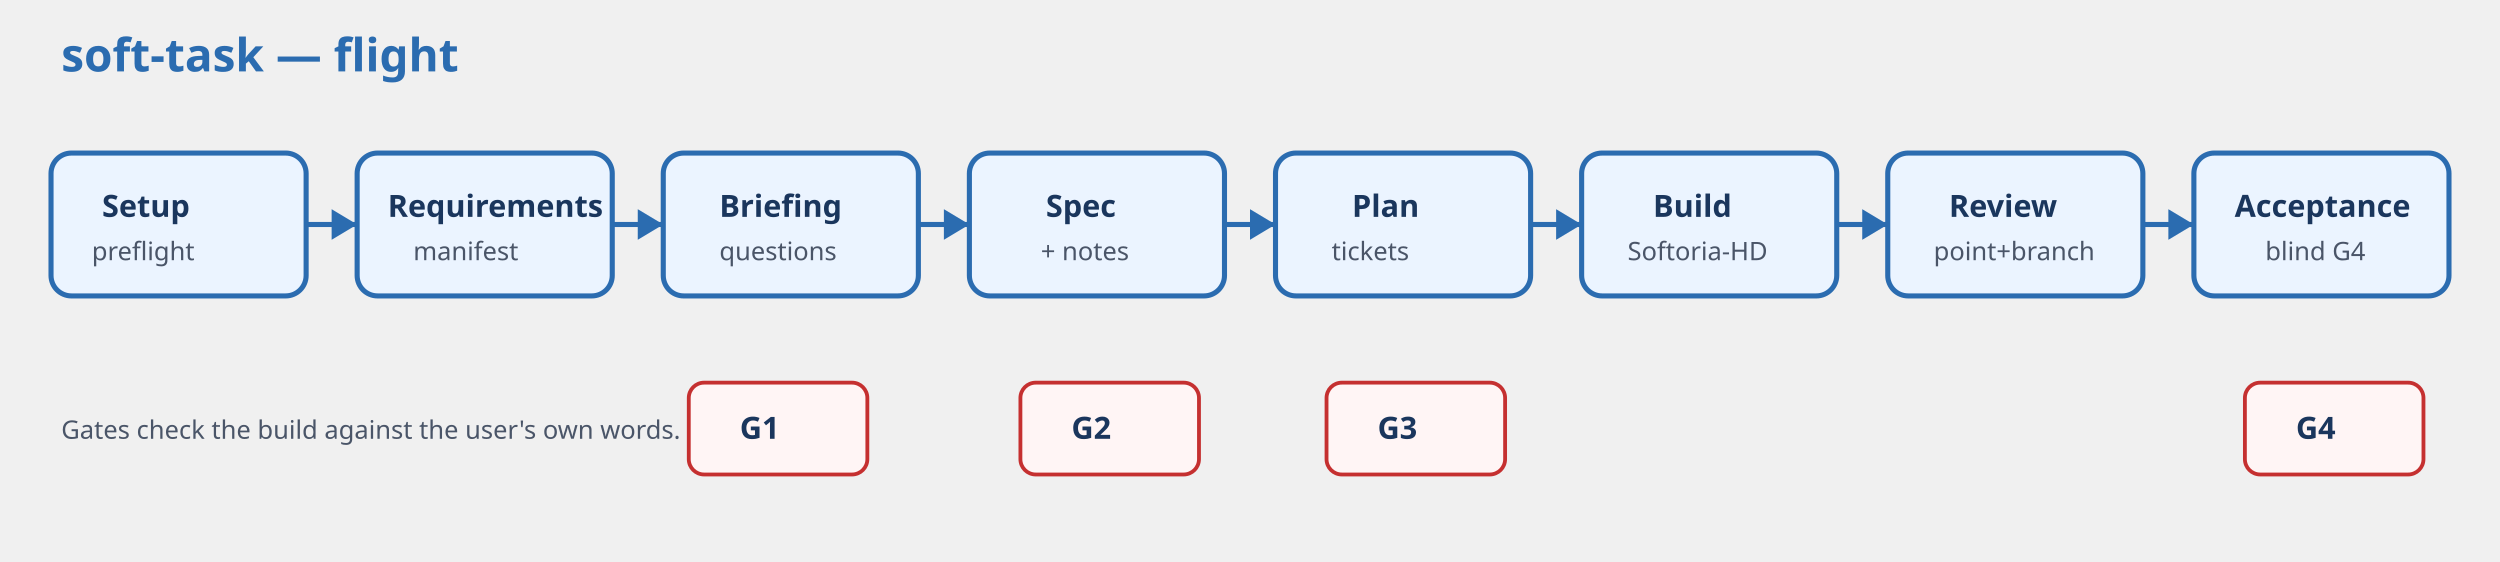
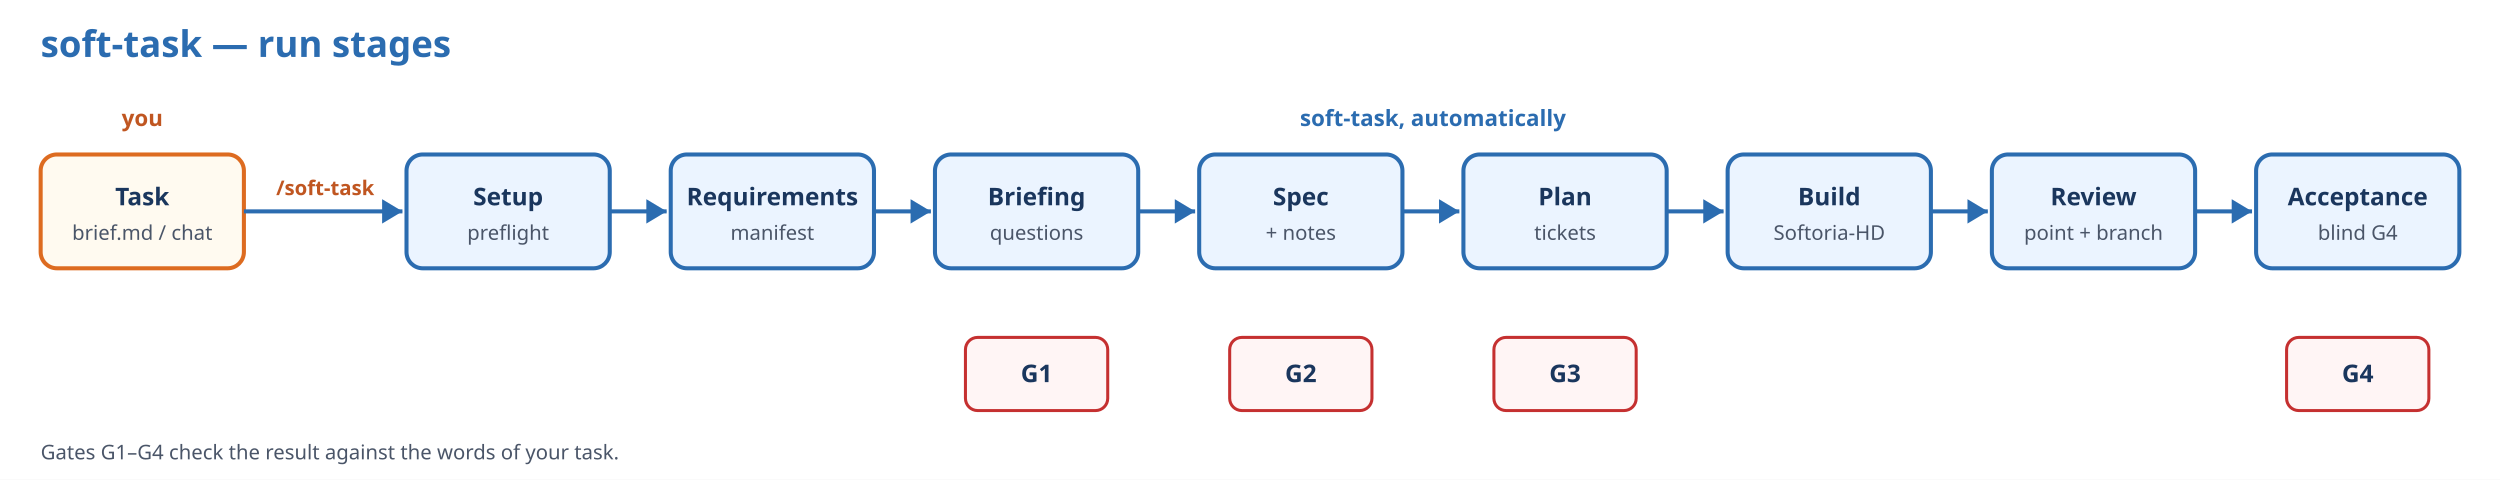
- <svg xmlns="http://www.w3.org/2000/svg" width="980" height="220" viewBox="0 0 980 220" role="img" aria-label="soft-task flow">
+ <svg xmlns="http://www.w3.org/2000/svg" width="1230" height="236" viewBox="0 0 1230 236" role="img" aria-label="soft-task run stages">
  <defs>
    <marker id="m" markerWidth="7" markerHeight="7" refX="5" refY="3" orient="auto">
      <path d="M0,0 L5,3 L0,6 Z" fill="#2B6CB0" />
    </marker>
  </defs>
-   <text x="24" y="28" font-family="ui-sans-serif, system-ui, sans-serif" font-size="18" font-weight="700" fill="#2B6CB0">soft-task — flight</text>
-   <rect x="20" y="60" width="100" height="56" rx="8" fill="#EBF4FF" stroke="#2B6CB0" stroke-width="2" />
-   <text x="40" y="85" font-family="ui-sans-serif, system-ui, sans-serif" font-size="12" font-weight="600" fill="#1A365D">Setup</text>
-   <text x="36" y="102" font-family="ui-sans-serif, system-ui, sans-serif" font-size="10" fill="#4A5568">preflight</text>
-   <path d="M120 88 H140" stroke="#2B6CB0" stroke-width="2" fill="none" marker-end="url(#m)" />
-   <rect x="140" y="60" width="100" height="56" rx="8" fill="#EBF4FF" stroke="#2B6CB0" stroke-width="2" />
-   <text x="152" y="85" font-family="ui-sans-serif, system-ui, sans-serif" font-size="12" font-weight="600" fill="#1A365D">Requirements</text>
-   <text x="162" y="102" font-family="ui-sans-serif, system-ui, sans-serif" font-size="10" fill="#4A5568">manifest</text>
-   <path d="M240 88 H260" stroke="#2B6CB0" stroke-width="2" fill="none" marker-end="url(#m)" />
-   <rect x="260" y="60" width="100" height="56" rx="8" fill="#EBF4FF" stroke="#2B6CB0" stroke-width="2" />
-   <text x="282" y="85" font-family="ui-sans-serif, system-ui, sans-serif" font-size="12" font-weight="600" fill="#1A365D">Briefing</text>
-   <text x="282" y="102" font-family="ui-sans-serif, system-ui, sans-serif" font-size="10" fill="#4A5568">questions</text>
-   <path d="M360 88 H380" stroke="#2B6CB0" stroke-width="2" fill="none" marker-end="url(#m)" />
-   <rect x="380" y="60" width="100" height="56" rx="8" fill="#EBF4FF" stroke="#2B6CB0" stroke-width="2" />
-   <text x="410" y="85" font-family="ui-sans-serif, system-ui, sans-serif" font-size="12" font-weight="600" fill="#1A365D">Spec</text>
-   <text x="408" y="102" font-family="ui-sans-serif, system-ui, sans-serif" font-size="10" fill="#4A5568">+ notes</text>
-   <path d="M480 88 H500" stroke="#2B6CB0" stroke-width="2" fill="none" marker-end="url(#m)" />
-   <rect x="500" y="60" width="100" height="56" rx="8" fill="#EBF4FF" stroke="#2B6CB0" stroke-width="2" />
-   <text x="530" y="85" font-family="ui-sans-serif, system-ui, sans-serif" font-size="12" font-weight="600" fill="#1A365D">Plan</text>
-   <text x="522" y="102" font-family="ui-sans-serif, system-ui, sans-serif" font-size="10" fill="#4A5568">tickets</text>
-   <path d="M600 88 H620" stroke="#2B6CB0" stroke-width="2" fill="none" marker-end="url(#m)" />
-   <rect x="620" y="60" width="100" height="56" rx="8" fill="#EBF4FF" stroke="#2B6CB0" stroke-width="2" />
-   <text x="648" y="85" font-family="ui-sans-serif, system-ui, sans-serif" font-size="12" font-weight="600" fill="#1A365D">Build</text>
-   <text x="638" y="102" font-family="ui-sans-serif, system-ui, sans-serif" font-size="10" fill="#4A5568">Softoria-HD</text>
-   <path d="M720 88 H740" stroke="#2B6CB0" stroke-width="2" fill="none" marker-end="url(#m)" />
-   <rect x="740" y="60" width="100" height="56" rx="8" fill="#EBF4FF" stroke="#2B6CB0" stroke-width="2" />
-   <text x="764" y="85" font-family="ui-sans-serif, system-ui, sans-serif" font-size="12" font-weight="600" fill="#1A365D">Review</text>
-   <text x="758" y="102" font-family="ui-sans-serif, system-ui, sans-serif" font-size="10" fill="#4A5568">point+branch</text>
-   <path d="M840 88 H860" stroke="#2B6CB0" stroke-width="2" fill="none" marker-end="url(#m)" />
-   <rect x="860" y="60" width="100" height="56" rx="8" fill="#EBF4FF" stroke="#2B6CB0" stroke-width="2" />
-   <text x="876" y="85" font-family="ui-sans-serif, system-ui, sans-serif" font-size="12" font-weight="600" fill="#1A365D">Acceptance</text>
-   <text x="888" y="102" font-family="ui-sans-serif, system-ui, sans-serif" font-size="10" fill="#4A5568">blind G4</text>
-   <rect x="270" y="150" width="70" height="36" rx="6" fill="#FFF5F5" stroke="#C53030" stroke-width="1.5" />
-   <text x="290" y="172" font-family="ui-sans-serif, system-ui, sans-serif" font-size="12" font-weight="600" fill="#1A365D">G1</text>
-   <rect x="400" y="150" width="70" height="36" rx="6" fill="#FFF5F5" stroke="#C53030" stroke-width="1.5" />
-   <text x="420" y="172" font-family="ui-sans-serif, system-ui, sans-serif" font-size="12" font-weight="600" fill="#1A365D">G2</text>
-   <rect x="520" y="150" width="70" height="36" rx="6" fill="#FFF5F5" stroke="#C53030" stroke-width="1.5" />
-   <text x="540" y="172" font-family="ui-sans-serif, system-ui, sans-serif" font-size="12" font-weight="600" fill="#1A365D">G3</text>
-   <rect x="880" y="150" width="70" height="36" rx="6" fill="#FFF5F5" stroke="#C53030" stroke-width="1.5" />
-   <text x="900" y="172" font-family="ui-sans-serif, system-ui, sans-serif" font-size="12" font-weight="600" fill="#1A365D">G4</text>
-   <text x="24" y="172" font-family="ui-sans-serif, system-ui, sans-serif" font-size="10" fill="#4A5568">Gates check the build against the user's own words.</text>
+   <rect x="0" y="0" width="1230" height="236" fill="#FFFFFF" />
+   <text x="20" y="28" font-family="ui-sans-serif, system-ui, sans-serif" font-size="18" font-weight="700" fill="#2B6CB0">soft-task — run stages</text>
+   <text x="70" y="62" text-anchor="middle" font-family="ui-sans-serif, system-ui, sans-serif" font-size="11" font-weight="600" fill="#C05621">you</text>
+   <text x="705" y="62" text-anchor="middle" font-family="ui-sans-serif, system-ui, sans-serif" font-size="11" font-weight="600" fill="#2B6CB0">soft-task, automatically</text>
+   <rect x="20" y="76" width="100" height="56" rx="8" fill="#FFFAF0" stroke="#DD6B20" stroke-width="2" />
+   <text x="70" y="101" text-anchor="middle" font-family="ui-sans-serif, system-ui, sans-serif" font-size="12" font-weight="600" fill="#1A365D">Task</text>
+   <text x="70" y="118" text-anchor="middle" font-family="ui-sans-serif, system-ui, sans-serif" font-size="10" fill="#4A5568">brief.md / chat</text>
+   <path d="M120 104 H198" stroke="#2B6CB0" stroke-width="2" fill="none" marker-end="url(#m)" />
+   <text x="160" y="96" text-anchor="middle" font-family="ui-sans-serif, system-ui, sans-serif" font-size="10" font-weight="600" fill="#C05621">/soft-task</text>
+   <rect x="200" y="76" width="100" height="56" rx="8" fill="#EBF4FF" stroke="#2B6CB0" stroke-width="2" />
+   <text x="250" y="101" text-anchor="middle" font-family="ui-sans-serif, system-ui, sans-serif" font-size="12" font-weight="600" fill="#1A365D">Setup</text>
+   <text x="250" y="118" text-anchor="middle" font-family="ui-sans-serif, system-ui, sans-serif" font-size="10" fill="#4A5568">preflight</text>
+   <path d="M300 104 H328" stroke="#2B6CB0" stroke-width="2" fill="none" marker-end="url(#m)" />
+   <rect x="330" y="76" width="100" height="56" rx="8" fill="#EBF4FF" stroke="#2B6CB0" stroke-width="2" />
+   <text x="380" y="101" text-anchor="middle" font-family="ui-sans-serif, system-ui, sans-serif" font-size="12" font-weight="600" fill="#1A365D">Requirements</text>
+   <text x="380" y="118" text-anchor="middle" font-family="ui-sans-serif, system-ui, sans-serif" font-size="10" fill="#4A5568">manifest</text>
+   <path d="M430 104 H458" stroke="#2B6CB0" stroke-width="2" fill="none" marker-end="url(#m)" />
+   <rect x="460" y="76" width="100" height="56" rx="8" fill="#EBF4FF" stroke="#2B6CB0" stroke-width="2" />
+   <text x="510" y="101" text-anchor="middle" font-family="ui-sans-serif, system-ui, sans-serif" font-size="12" font-weight="600" fill="#1A365D">Briefing</text>
+   <text x="510" y="118" text-anchor="middle" font-family="ui-sans-serif, system-ui, sans-serif" font-size="10" fill="#4A5568">questions</text>
+   <path d="M560 104 H588" stroke="#2B6CB0" stroke-width="2" fill="none" marker-end="url(#m)" />
+   <rect x="475" y="166" width="70" height="36" rx="6" fill="#FFF5F5" stroke="#C53030" stroke-width="1.5" />
+   <text x="510" y="188" text-anchor="middle" font-family="ui-sans-serif, system-ui, sans-serif" font-size="12" font-weight="600" fill="#1A365D">G1</text>
+   <rect x="590" y="76" width="100" height="56" rx="8" fill="#EBF4FF" stroke="#2B6CB0" stroke-width="2" />
+   <text x="640" y="101" text-anchor="middle" font-family="ui-sans-serif, system-ui, sans-serif" font-size="12" font-weight="600" fill="#1A365D">Spec</text>
+   <text x="640" y="118" text-anchor="middle" font-family="ui-sans-serif, system-ui, sans-serif" font-size="10" fill="#4A5568">+ notes</text>
+   <path d="M690 104 H718" stroke="#2B6CB0" stroke-width="2" fill="none" marker-end="url(#m)" />
+   <rect x="605" y="166" width="70" height="36" rx="6" fill="#FFF5F5" stroke="#C53030" stroke-width="1.5" />
+   <text x="640" y="188" text-anchor="middle" font-family="ui-sans-serif, system-ui, sans-serif" font-size="12" font-weight="600" fill="#1A365D">G2</text>
+   <rect x="720" y="76" width="100" height="56" rx="8" fill="#EBF4FF" stroke="#2B6CB0" stroke-width="2" />
+   <text x="770" y="101" text-anchor="middle" font-family="ui-sans-serif, system-ui, sans-serif" font-size="12" font-weight="600" fill="#1A365D">Plan</text>
+   <text x="770" y="118" text-anchor="middle" font-family="ui-sans-serif, system-ui, sans-serif" font-size="10" fill="#4A5568">tickets</text>
+   <path d="M820 104 H848" stroke="#2B6CB0" stroke-width="2" fill="none" marker-end="url(#m)" />
+   <rect x="735" y="166" width="70" height="36" rx="6" fill="#FFF5F5" stroke="#C53030" stroke-width="1.5" />
+   <text x="770" y="188" text-anchor="middle" font-family="ui-sans-serif, system-ui, sans-serif" font-size="12" font-weight="600" fill="#1A365D">G3</text>
+   <rect x="850" y="76" width="100" height="56" rx="8" fill="#EBF4FF" stroke="#2B6CB0" stroke-width="2" />
+   <text x="900" y="101" text-anchor="middle" font-family="ui-sans-serif, system-ui, sans-serif" font-size="12" font-weight="600" fill="#1A365D">Build</text>
+   <text x="900" y="118" text-anchor="middle" font-family="ui-sans-serif, system-ui, sans-serif" font-size="10" fill="#4A5568">Softoria-HD</text>
+   <path d="M950 104 H978" stroke="#2B6CB0" stroke-width="2" fill="none" marker-end="url(#m)" />
+   <rect x="980" y="76" width="100" height="56" rx="8" fill="#EBF4FF" stroke="#2B6CB0" stroke-width="2" />
+   <text x="1030" y="101" text-anchor="middle" font-family="ui-sans-serif, system-ui, sans-serif" font-size="12" font-weight="600" fill="#1A365D">Review</text>
+   <text x="1030" y="118" text-anchor="middle" font-family="ui-sans-serif, system-ui, sans-serif" font-size="10" fill="#4A5568">point + branch</text>
+   <path d="M1080 104 H1108" stroke="#2B6CB0" stroke-width="2" fill="none" marker-end="url(#m)" />
+   <rect x="1110" y="76" width="100" height="56" rx="8" fill="#EBF4FF" stroke="#2B6CB0" stroke-width="2" />
+   <text x="1160" y="101" text-anchor="middle" font-family="ui-sans-serif, system-ui, sans-serif" font-size="12" font-weight="600" fill="#1A365D">Acceptance</text>
+   <text x="1160" y="118" text-anchor="middle" font-family="ui-sans-serif, system-ui, sans-serif" font-size="10" fill="#4A5568">blind G4</text>
+   <rect x="1125" y="166" width="70" height="36" rx="6" fill="#FFF5F5" stroke="#C53030" stroke-width="1.5" />
+   <text x="1160" y="188" text-anchor="middle" font-family="ui-sans-serif, system-ui, sans-serif" font-size="12" font-weight="600" fill="#1A365D">G4</text>
+   <text x="20" y="226" font-family="ui-sans-serif, system-ui, sans-serif" font-size="10" fill="#4A5568">Gates G1–G4 check the result against the words of your task.</text>
</svg>
